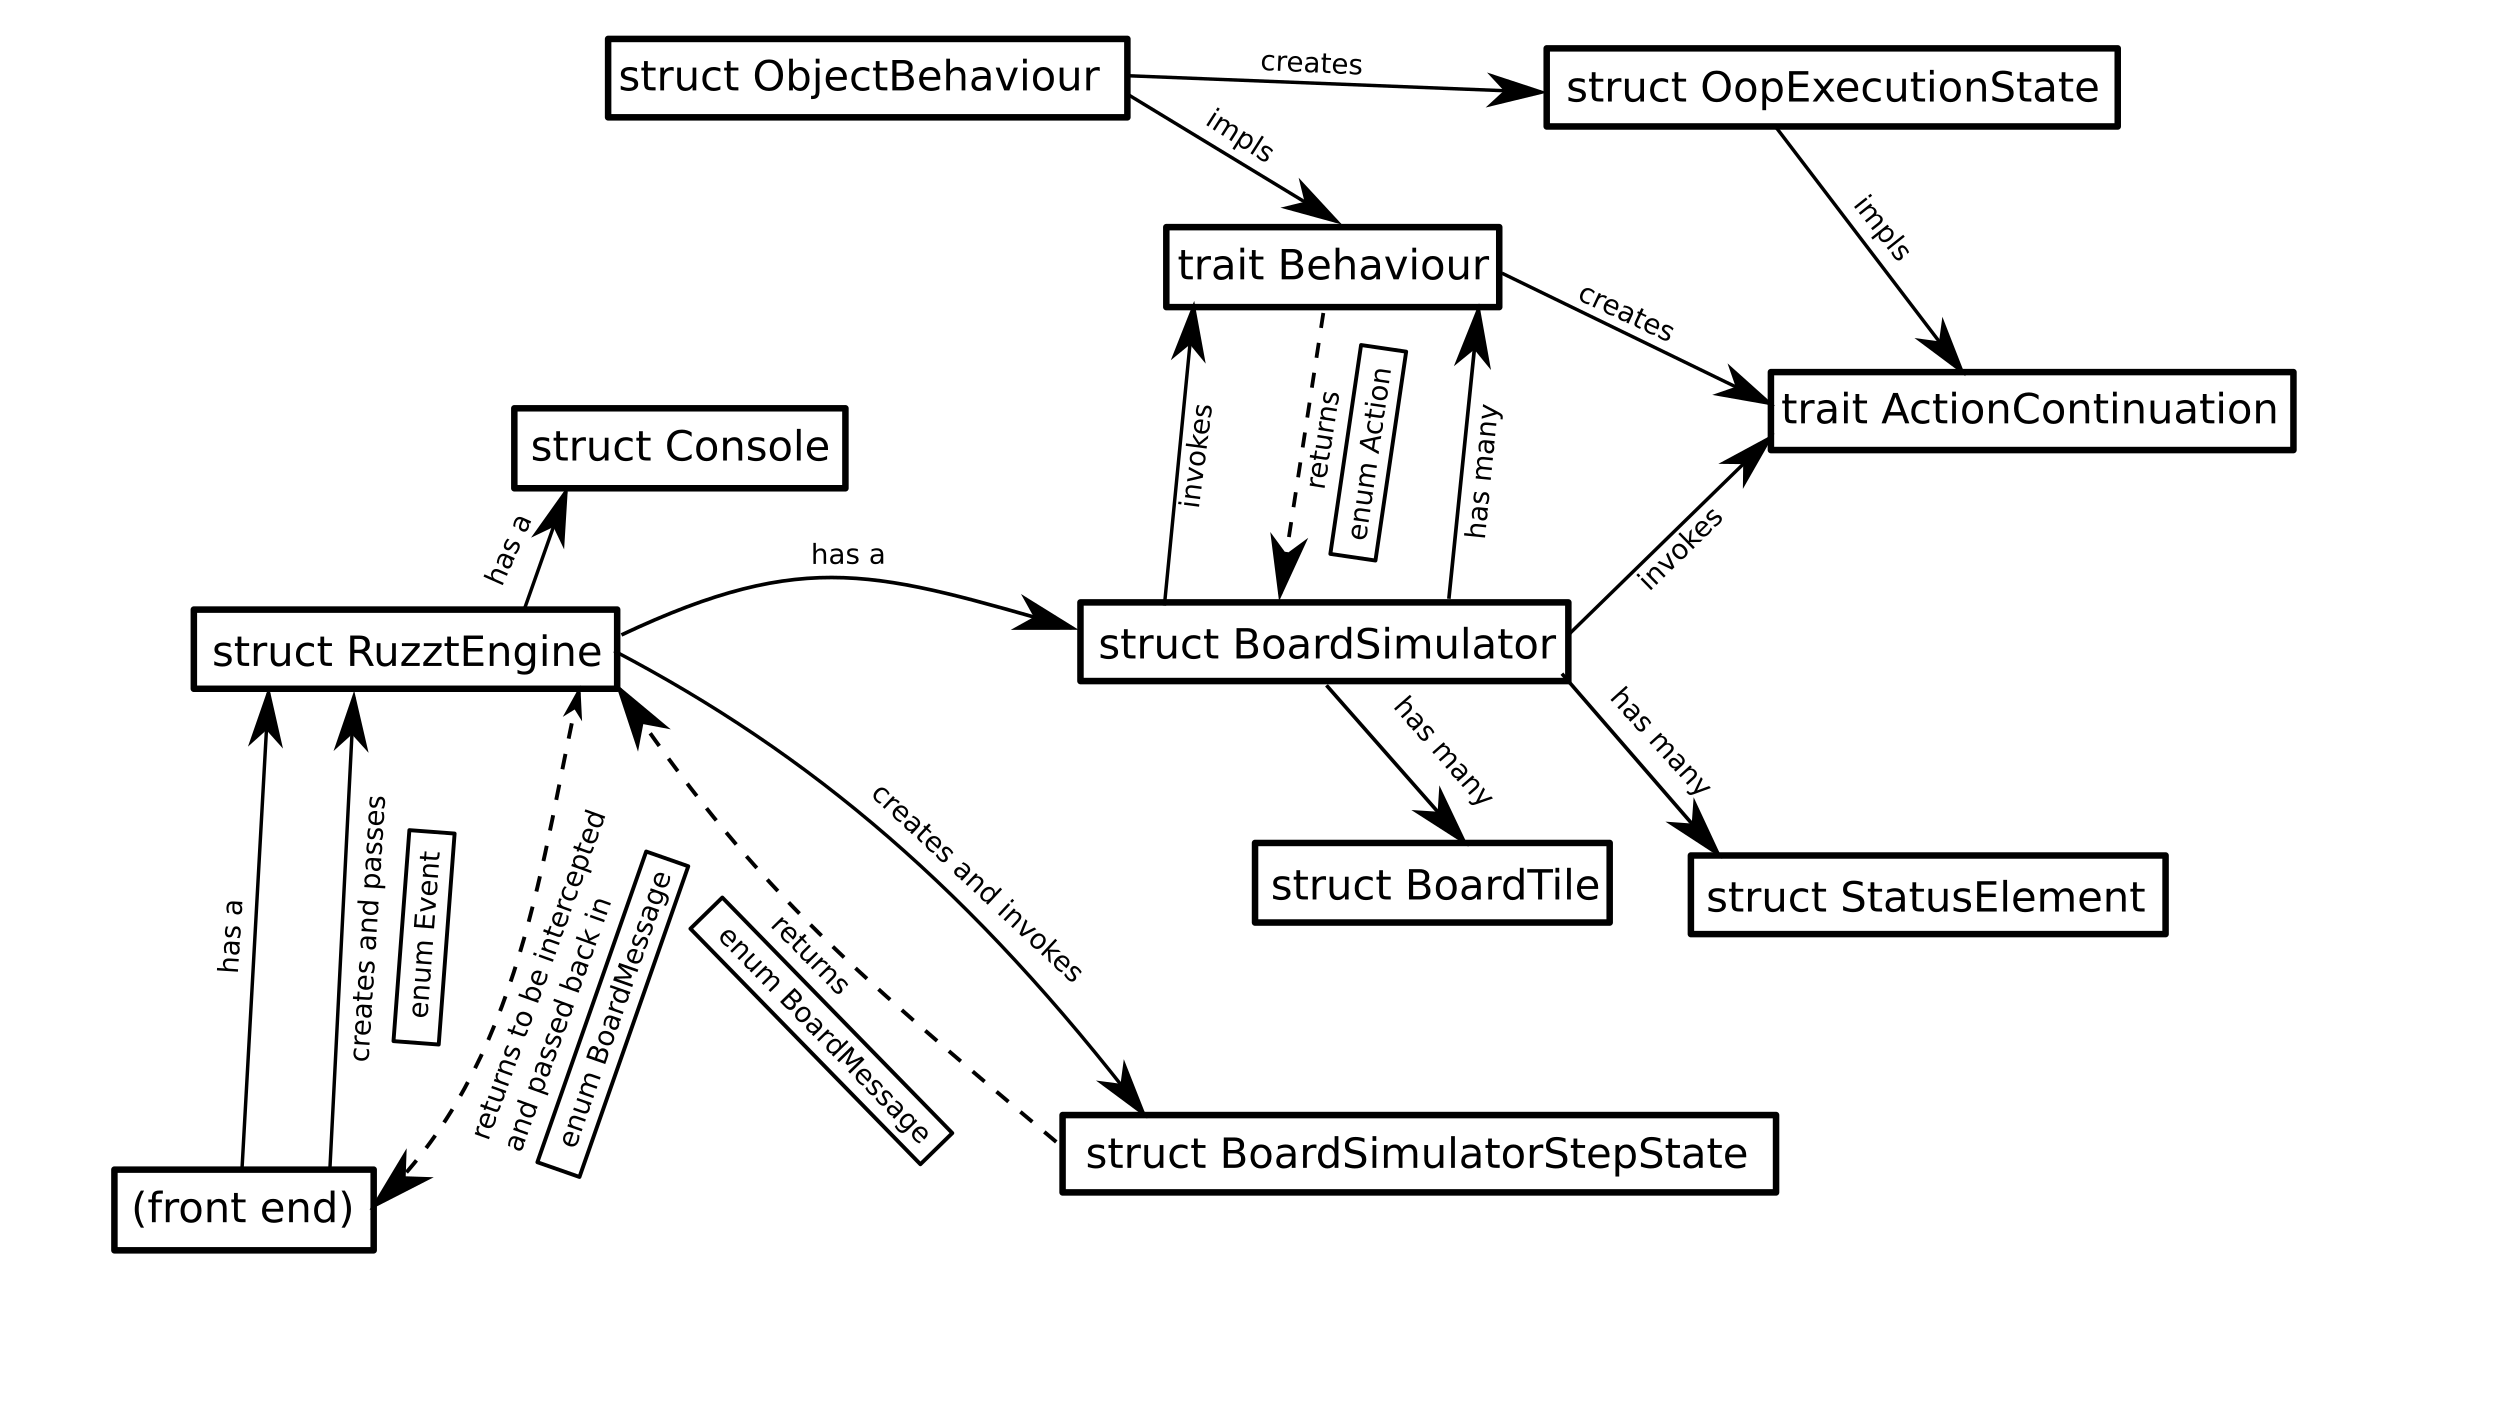
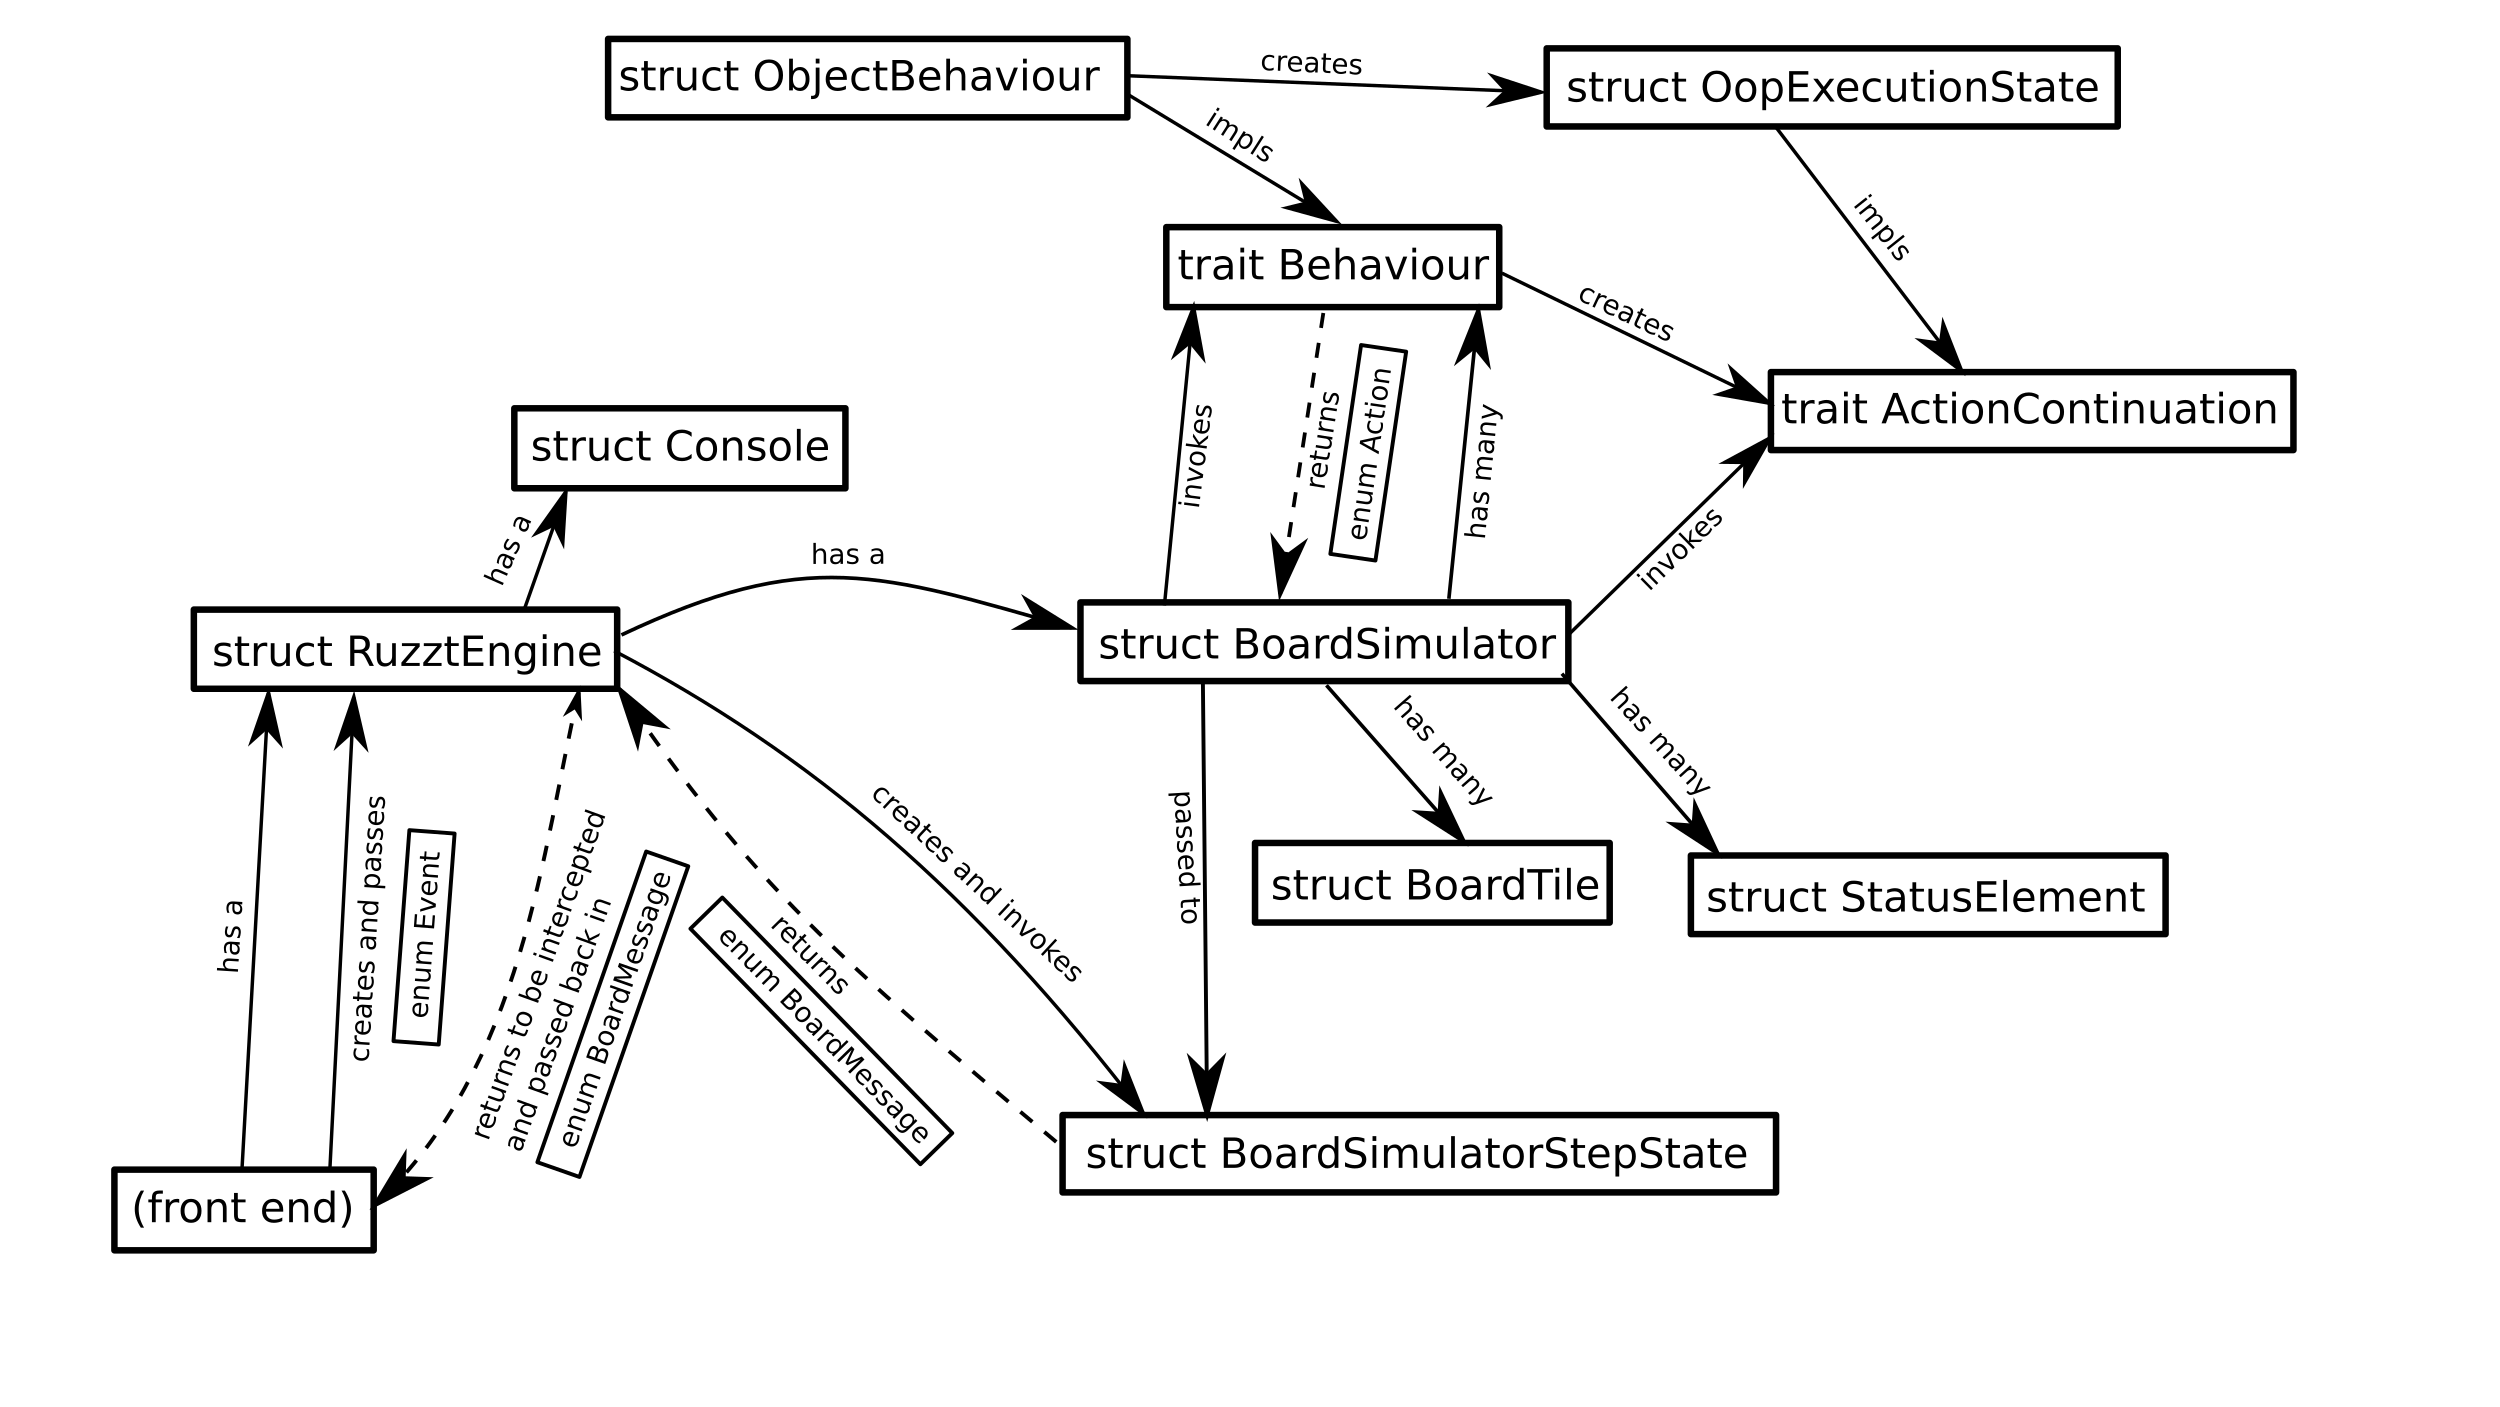
<svg xmlns="http://www.w3.org/2000/svg" width="1920" height="1080" viewBox="0 0 508 285.75" version="1.1" id="svg8">
  <defs id="defs2">
    <marker orient="auto" refY="0.0" refX="0.0" id="Arrow1Mstart" style="overflow:visible">
      <path id="path883" d="M 0.0,0.0 L 5.0,-5.0 L -12.5,0.0 L 5.0,5.0 L 0.0,0.0 z " style="fill-rule:evenodd;stroke:#000000;stroke-width:1pt;stroke-opacity:1;fill:#000000;fill-opacity:1" transform="scale(0.4) translate(10,0)" />
    </marker>
    <marker style="overflow:visible;" id="marker12425" refX="0.0" refY="0.0" orient="auto">
      <path transform="scale(0.8) rotate(180) translate(12.5,0)" style="fill-rule:evenodd;stroke:#000000;stroke-width:1pt;stroke-opacity:1;fill:#000000;fill-opacity:1" d="M 0.0,0.0 L 5.0,-5.0 L -12.5,0.0 L 5.0,5.0 L 0.0,0.0 z " id="path12423" />
    </marker>
    <marker style="overflow:visible;" id="marker11675" refX="0.0" refY="0.0" orient="auto">
      <path transform="scale(0.8) rotate(180) translate(12.5,0)" style="fill-rule:evenodd;stroke:#000000;stroke-width:1pt;stroke-opacity:1;fill:#000000;fill-opacity:1" d="M 0.0,0.0 L 5.0,-5.0 L -12.5,0.0 L 5.0,5.0 L 0.0,0.0 z " id="path11673" />
    </marker>
    <marker orient="auto" refY="0.0" refX="0.0" id="Arrow1Lend" style="overflow:visible;">
      <path id="path880" d="M 0.0,0.0 L 5.0,-5.0 L -12.5,0.0 L 5.0,5.0 L 0.0,0.0 z " style="fill-rule:evenodd;stroke:#000000;stroke-width:1pt;stroke-opacity:1;fill:#000000;fill-opacity:1" transform="scale(0.8) rotate(180) translate(12.5,0)" />
    </marker>
    <marker orient="auto" refY="0.0" refX="0.0" id="Arrow1Lstart" style="overflow:visible">
      <path id="path877" d="M 0.0,0.0 L 5.0,-5.0 L -12.5,0.0 L 5.0,5.0 L 0.0,0.0 z " style="fill-rule:evenodd;stroke:#000000;stroke-width:1pt;stroke-opacity:1;fill:#000000;fill-opacity:1" transform="scale(0.8) translate(12.5,0)" />
    </marker>
    <marker orient="auto" refY="0" refX="0" id="Arrow1Lend-2" style="overflow:visible">
      <path id="path880-9" d="M 0,0 5,-5 -12.5,0 5,5 Z" style="fill:#000000;fill-opacity:1;fill-rule:evenodd;stroke:#000000;stroke-width:1pt;stroke-opacity:1" transform="matrix(-0.8,0,0,-0.8,-10,0)" />
    </marker>
    <marker orient="auto" refY="0" refX="0" id="Arrow1Lend-2-9" style="overflow:visible">
      <path id="path880-9-3" d="M 0,0 5,-5 -12.5,0 5,5 Z" style="fill:#000000;fill-opacity:1;fill-rule:evenodd;stroke:#000000;stroke-width:1pt;stroke-opacity:1" transform="matrix(-0.8,0,0,-0.8,-10,0)" />
    </marker>
    <marker orient="auto" refY="0" refX="0" id="Arrow1Lend-2-9-0" style="overflow:visible">
      <path id="path880-9-3-6" d="M 0,0 5,-5 -12.5,0 5,5 Z" style="fill:#000000;fill-opacity:1;fill-rule:evenodd;stroke:#000000;stroke-width:1pt;stroke-opacity:1" transform="matrix(-0.8,0,0,-0.8,-10,0)" />
    </marker>
    <marker orient="auto" refY="0" refX="0" id="Arrow1Lend-2-9-9" style="overflow:visible">
      <path id="path880-9-3-2" d="M 0,0 5,-5 -12.5,0 5,5 Z" style="fill:#000000;fill-opacity:1;fill-rule:evenodd;stroke:#000000;stroke-width:1pt;stroke-opacity:1" transform="matrix(-0.8,0,0,-0.8,-10,0)" />
    </marker>
    <marker orient="auto" refY="0" refX="0" id="Arrow1Lend-2-9-5" style="overflow:visible">
      <path id="path880-9-3-9" d="M 0,0 5,-5 -12.5,0 5,5 Z" style="fill:#000000;fill-opacity:1;fill-rule:evenodd;stroke:#000000;stroke-width:1pt;stroke-opacity:1" transform="matrix(-0.8,0,0,-0.8,-10,0)" />
    </marker>
    <marker orient="auto" refY="0" refX="0" id="Arrow1Lend-2-9-5-8" style="overflow:visible">
      <path id="path880-9-3-9-9" d="M 0,0 5,-5 -12.5,0 5,5 Z" style="fill:#000000;fill-opacity:1;fill-rule:evenodd;stroke:#000000;stroke-width:1pt;stroke-opacity:1" transform="matrix(-0.8,0,0,-0.8,-10,0)" />
    </marker>
    <marker orient="auto" refY="0" refX="0" id="Arrow1Lend-2-9-50" style="overflow:visible">
      <path id="path880-9-3-3" d="M 0,0 5,-5 -12.5,0 5,5 Z" style="fill:#000000;fill-opacity:1;fill-rule:evenodd;stroke:#000000;stroke-width:1pt;stroke-opacity:1" transform="matrix(-0.8,0,0,-0.8,-10,0)" />
    </marker>
    <marker orient="auto" refY="0" refX="0" id="Arrow1Lend-2-9-5-8-3" style="overflow:visible">
      <path id="path880-9-3-9-9-2" d="M 0,0 5,-5 -12.5,0 5,5 Z" style="fill:#000000;fill-opacity:1;fill-rule:evenodd;stroke:#000000;stroke-width:1pt;stroke-opacity:1" transform="matrix(-0.8,0,0,-0.8,-10,0)" />
    </marker>
    <marker orient="auto" refY="0" refX="0" id="Arrow1Lend-2-9-5-8-3-7" style="overflow:visible">
      <path id="path880-9-3-9-9-2-6" d="M 0,0 5,-5 -12.5,0 5,5 Z" style="fill:#000000;fill-opacity:1;fill-rule:evenodd;stroke:#000000;stroke-width:1pt;stroke-opacity:1" transform="matrix(-0.8,0,0,-0.8,-10,0)" />
    </marker>
    <marker orient="auto" refY="0" refX="0" id="Arrow1Lend-2-9-5-3" style="overflow:visible">
      <path id="path880-9-3-9-7" d="M 0,0 5,-5 -12.5,0 5,5 Z" style="fill:#000000;fill-opacity:1;fill-rule:evenodd;stroke:#000000;stroke-width:1pt;stroke-opacity:1" transform="matrix(-0.8,0,0,-0.8,-10,0)" />
    </marker>
    <marker orient="auto" refY="0" refX="0" id="Arrow1Lend-2-9-9-4" style="overflow:visible">
      <path id="path880-9-3-2-3" d="M 0,0 5,-5 -12.5,0 5,5 Z" style="fill:#000000;fill-opacity:1;fill-rule:evenodd;stroke:#000000;stroke-width:1pt;stroke-opacity:1" transform="matrix(-0.8,0,0,-0.8,-10,0)" />
    </marker>
    <marker orient="auto" refY="0" refX="0" id="Arrow1Lend-2-9-9-4-1" style="overflow:visible">
      <path id="path880-9-3-2-3-4" d="M 0,0 5,-5 -12.5,0 5,5 Z" style="fill:#000000;fill-opacity:1;fill-rule:evenodd;stroke:#000000;stroke-width:1pt;stroke-opacity:1" transform="matrix(-0.8,0,0,-0.8,-10,0)" />
    </marker>
    <marker orient="auto" refY="0" refX="0" id="Arrow1Lend-6" style="overflow:visible">
      <path id="path880-8" d="M 0,0 5,-5 -12.5,0 5,5 Z" style="fill:#000000;fill-opacity:1;fill-rule:evenodd;stroke:#000000;stroke-width:1pt;stroke-opacity:1" transform="matrix(-0.8,0,0,-0.8,-10,0)" />
    </marker>
    <marker orient="auto" refY="0" refX="0" id="Arrow1Lend-2-1" style="overflow:visible">
      <path id="path880-9-7" d="M 0,0 5,-5 -12.5,0 5,5 Z" style="fill:#000000;fill-opacity:1;fill-rule:evenodd;stroke:#000000;stroke-width:1pt;stroke-opacity:1" transform="matrix(-0.8,0,0,-0.8,-10,0)" />
    </marker>
    <marker orient="auto" refY="0" refX="0" id="Arrow1Lend-2-1-2" style="overflow:visible">
      <path id="path880-9-7-6" d="M 0,0 5,-5 -12.5,0 5,5 Z" style="fill:#000000;fill-opacity:1;fill-rule:evenodd;stroke:#000000;stroke-width:1pt;stroke-opacity:1" transform="matrix(-0.8,0,0,-0.8,-10,0)" />
    </marker>
    <marker orient="auto" refY="0" refX="0" id="Arrow1Lend-2-1-2-4" style="overflow:visible">
      <path id="path880-9-7-6-9" d="M 0,0 5,-5 -12.5,0 5,5 Z" style="fill:#000000;fill-opacity:1;fill-rule:evenodd;stroke:#000000;stroke-width:1pt;stroke-opacity:1" transform="matrix(-0.8,0,0,-0.8,-10,0)" />
    </marker>
    <marker orient="auto" refY="0" refX="0" id="Arrow1Lend-2-9-1" style="overflow:visible">
      <path id="path880-9-3-5" d="M 0,0 5,-5 -12.5,0 5,5 Z" style="fill:#000000;fill-opacity:1;fill-rule:evenodd;stroke:#000000;stroke-width:1pt;stroke-opacity:1" transform="matrix(-0.8,0,0,-0.8,-10,0)" />
+     </marker>
+     <marker orient="auto" refY="0" refX="0" id="Arrow1Lend-67" style="overflow:visible">
+       <path id="path880-3" d="M 0,0 5,-5 -12.5,0 5,5 Z" style="fill:#000000;fill-opacity:1;fill-rule:evenodd;stroke:#000000;stroke-width:1pt;stroke-opacity:1" transform="matrix(-0.8,0,0,-0.8,-10,0)" />
    </marker>
  </defs>
  <g id="layer1" transform="translate(0,-11.24994)">
    <text xml:space="preserve" style="font-style:normal;font-weight:normal;font-size:5.644px;line-height:1.25;font-family:'Bitstream Vera Sans';letter-spacing:0px;word-spacing:0px;fill:#000000;fill-opacity:1;stroke:none;stroke-width:0.265px;stroke-linecap:butt;stroke-linejoin:miter;stroke-opacity:1" x="303.034" y="-110.48" id="text6152-3-1-9-7" transform="rotate(48.72549)">
      <tspan id="tspan6150-6-2-3-2" x="303.034" y="-110.48" style="stroke-width:0.265px">has many</tspan>
    </text>
    <text xml:space="preserve" style="font-style:normal;font-weight:normal;font-size:5.644px;line-height:1.25;font-family:'Bitstream Vera Sans';letter-spacing:0px;word-spacing:0px;fill:#000000;fill-opacity:1;stroke:none;stroke-width:0.265px;stroke-linecap:butt;stroke-linejoin:miter;stroke-opacity:1" x="43.089" y="146.565" id="text817">
      <tspan id="tspan815" x="43.089" y="146.565" style="font-size:8.467px;stroke-width:0.265px">struct RuzztEngine</tspan>
    </text>
    <text xml:space="preserve" style="font-style:normal;font-weight:normal;font-size:5.644px;line-height:1.25;font-family:'Bitstream Vera Sans';letter-spacing:0px;word-spacing:0px;fill:#000000;fill-opacity:1;stroke:none;stroke-width:0.265px;stroke-linecap:butt;stroke-linejoin:miter;stroke-opacity:1" x="107.838" y="104.829" id="text817-3">
      <tspan id="tspan815-6" x="107.838" y="104.829" style="font-size:8.467px;stroke-width:0.265px">struct Console</tspan>
    </text>
    <rect style="opacity:1;fill:none;fill-opacity:1;fill-rule:evenodd;stroke:#000000;stroke-width:1.323;stroke-linecap:round;stroke-linejoin:round;stroke-miterlimit:4;stroke-dasharray:none;stroke-dashoffset:0;stroke-opacity:1" id="rect837" width="67.278" height="16.251" x="104.511" y="94.217" rx="0" ry="0" />
    <rect style="opacity:1;fill:none;fill-opacity:1;fill-rule:evenodd;stroke:#000000;stroke-width:1.323;stroke-linecap:round;stroke-linejoin:round;stroke-miterlimit:4;stroke-dasharray:none;stroke-dashoffset:0;stroke-opacity:1" id="rect837-7" width="86.018" height="16.092" x="39.39" y="135.117" rx="0" ry="0" />
    <text xml:space="preserve" style="font-style:normal;font-weight:normal;font-size:5.644px;line-height:1.25;font-family:'Bitstream Vera Sans';letter-spacing:0px;word-spacing:0px;fill:#000000;fill-opacity:1;stroke:none;stroke-width:0.265px;stroke-linecap:butt;stroke-linejoin:miter;stroke-opacity:1" x="223.195" y="145.054" id="text817-5">
      <tspan id="tspan815-3" x="223.195" y="145.054" style="font-size:8.467px;stroke-width:0.265px">struct BoardSimulator</tspan>
    </text>
    <rect style="opacity:1;fill:none;fill-opacity:1;fill-rule:evenodd;stroke:#000000;stroke-width:1.323;stroke-linecap:round;stroke-linejoin:round;stroke-miterlimit:4;stroke-dasharray:none;stroke-dashoffset:0;stroke-opacity:1" id="rect837-7-5" width="99.138" height="15.983" x="219.55" y="133.66" rx="0" ry="0" />
    <path style="fill:none;fill-opacity:0.75;fill-rule:evenodd;stroke:#000000;stroke-width:0.794;stroke-linecap:butt;stroke-linejoin:miter;stroke-miterlimit:4;stroke-dasharray:3.175, 3.175;stroke-dashoffset:0;stroke-opacity:1;marker-end:url(#Arrow1Lend)" d="m 214.632,243.295 c -44.145,-37.042 -61.72,-52.269 -88.723,-91.962" id="path875" />
    <rect style="opacity:1;fill:none;fill-opacity:1;fill-rule:evenodd;stroke:#000000;stroke-width:0.794;stroke-linecap:round;stroke-linejoin:round;stroke-miterlimit:4;stroke-dasharray:none;stroke-dashoffset:0;stroke-opacity:1" id="rect837-7-5-6" width="66.894" height="9.064" x="241.082" y="30.248" rx="0" ry="0" transform="rotate(45.68563)" />
    <text xml:space="preserve" style="font-style:normal;font-weight:normal;font-size:5.644px;line-height:1.25;font-family:'Bitstream Vera Sans';letter-spacing:0px;word-spacing:0px;fill:#000000;fill-opacity:1;stroke:none;stroke-width:0.265px;stroke-linecap:butt;stroke-linejoin:miter;stroke-opacity:1" x="245.992" y="36.67" id="text1199" transform="rotate(45.68563)">
      <tspan id="tspan1197" x="245.992" y="36.67" style="stroke-width:0.265px">enum BoardMessage</tspan>
      <tspan x="245.992" y="43.725" style="stroke-width:0.265px" id="tspan1201" />
    </text>
    <path style="fill:none;fill-opacity:0.75;fill-rule:evenodd;stroke:#000000;stroke-width:0.747;stroke-linecap:butt;stroke-linejoin:miter;stroke-miterlimit:4;stroke-dasharray:none;stroke-dashoffset:0;stroke-opacity:1;marker-end:url(#Arrow1Lend-2)" d="m 126.276,140.265 c 37.846,-17.865 52.179,-12.643 91.516,-1.433" id="path875-1" />
    <text xml:space="preserve" style="font-style:normal;font-weight:normal;font-size:5.644px;line-height:1.25;font-family:'Bitstream Vera Sans';letter-spacing:0px;word-spacing:0px;fill:#000000;fill-opacity:1;stroke:none;stroke-width:0.265px;stroke-linecap:butt;stroke-linejoin:miter;stroke-opacity:1" x="239.26" y="68.014" id="text817-3-2">
      <tspan id="tspan815-6-7" x="239.26" y="68.014" style="font-size:8.467px;stroke-width:0.265px">trait Behaviour</tspan>
    </text>
    <rect style="opacity:1;fill:none;fill-opacity:1;fill-rule:evenodd;stroke:#000000;stroke-width:1.323;stroke-linecap:round;stroke-linejoin:round;stroke-miterlimit:4;stroke-dasharray:none;stroke-dashoffset:0;stroke-opacity:1" id="rect837-0" width="67.651" height="16.247" x="236.994" y="57.404" rx="0" ry="0" />
    <path style="fill:none;fill-opacity:0.75;fill-rule:evenodd;stroke:#000000;stroke-width:0.702;stroke-linecap:butt;stroke-linejoin:miter;stroke-miterlimit:4;stroke-dasharray:none;stroke-dashoffset:0;stroke-opacity:1;marker-end:url(#Arrow1Lend-2-9)" d="m 236.607,134.269 5.926,-60.526" id="path875-1-6" />
    <path style="fill:none;fill-opacity:0.75;fill-rule:evenodd;stroke:#000000;stroke-width:0.768;stroke-linecap:butt;stroke-linejoin:miter;stroke-miterlimit:4;stroke-dasharray:3.071, 3.071;stroke-dashoffset:0;stroke-opacity:1;marker-end:url(#Arrow1Lend-2-9-0)" d="M 268.902,74.848 260.129,131.96" id="path875-1-6-2" />
    <rect style="opacity:1;fill:none;fill-opacity:1;fill-rule:evenodd;stroke:#000000;stroke-width:0.794;stroke-linecap:round;stroke-linejoin:round;stroke-miterlimit:4;stroke-dasharray:none;stroke-dashoffset:0;stroke-opacity:1" id="rect837-7-5-6-6" width="42.901" height="9.262" x="-83.143" y="285.466" rx="0" ry="0" transform="rotate(-81.63173)" />
    <text xml:space="preserve" style="font-style:normal;font-weight:normal;font-size:5.644px;line-height:1.25;font-family:'Bitstream Vera Sans';letter-spacing:0px;word-spacing:0px;fill:#000000;fill-opacity:1;stroke:none;stroke-width:0.265px;stroke-linecap:butt;stroke-linejoin:miter;stroke-opacity:1" x="-79.646" y="292.213" id="text1199-1" transform="rotate(-81.63173)">
      <tspan id="tspan1197-8" x="-79.646" y="292.213" style="stroke-width:0.265px">enum Action</tspan>
      <tspan x="-79.646" y="299.269" style="stroke-width:0.265px" id="tspan1201-7" />
    </text>
    <path style="fill:none;fill-opacity:0.75;fill-rule:evenodd;stroke:#000000;stroke-width:0.702;stroke-linecap:butt;stroke-linejoin:miter;stroke-miterlimit:4;stroke-dasharray:none;stroke-dashoffset:0;stroke-opacity:1;marker-end:url(#Arrow1Lend-2-9-9)" d="m 106.399,135.458 8.572,-24.241" id="path875-1-6-0" />
    <text xml:space="preserve" style="font-style:normal;font-weight:normal;font-size:5.644px;line-height:1.25;font-family:'Bitstream Vera Sans';letter-spacing:0px;word-spacing:0px;fill:#000000;fill-opacity:1;stroke:none;stroke-width:0.265px;stroke-linecap:butt;stroke-linejoin:miter;stroke-opacity:1" x="361.913" y="97.27" id="text817-3-2-2">
      <tspan id="tspan815-6-7-3" x="361.913" y="97.27" style="font-size:8.467px;stroke-width:0.265px">trait ActionContinuation</tspan>
    </text>
    <rect style="opacity:1;fill:none;fill-opacity:1;fill-rule:evenodd;stroke:#000000;stroke-width:1.323;stroke-linecap:round;stroke-linejoin:round;stroke-miterlimit:4;stroke-dasharray:none;stroke-dashoffset:0;stroke-opacity:1" id="rect837-0-7" width="106.178" height="15.842" x="359.85" y="86.862" rx="0" ry="0" />
    <path style="fill:none;fill-opacity:0.75;fill-rule:evenodd;stroke:#000000;stroke-width:0.702;stroke-linecap:butt;stroke-linejoin:miter;stroke-miterlimit:4;stroke-dasharray:none;stroke-dashoffset:0;stroke-opacity:1;marker-end:url(#Arrow1Lend-2-9-5)" d="M 305.163,66.743 359.47,93.151" id="path875-1-6-22" />
    <path style="fill:none;fill-opacity:0.75;fill-rule:evenodd;stroke:#000000;stroke-width:0.702;stroke-linecap:butt;stroke-linejoin:miter;stroke-miterlimit:4;stroke-dasharray:none;stroke-dashoffset:0;stroke-opacity:1;marker-end:url(#Arrow1Lend-2-9-5-8)" d="m 318.536,140.403 41.078,-40.116" id="path875-1-6-22-7" />
    <text xml:space="preserve" style="font-style:normal;font-weight:normal;font-size:5.644px;line-height:1.25;font-family:'Bitstream Vera Sans';letter-spacing:0px;word-spacing:0px;fill:#000000;fill-opacity:1;stroke:none;stroke-width:0.265px;stroke-linecap:butt;stroke-linejoin:miter;stroke-opacity:1" x="320.596" y="-70.734" id="text6152" transform="rotate(25.11409)">
      <tspan id="tspan6150" x="320.596" y="-70.734" style="stroke-width:0.265px">creates</tspan>
    </text>
    <text xml:space="preserve" style="font-style:normal;font-weight:normal;font-size:5.644px;line-height:1.25;font-family:'Bitstream Vera Sans';letter-spacing:0px;word-spacing:0px;fill:#000000;fill-opacity:1;stroke:none;stroke-width:0.265px;stroke-linecap:butt;stroke-linejoin:miter;stroke-opacity:1" x="147.732" y="328.304" id="text6152-3" transform="rotate(-44.34397)">
      <tspan id="tspan6150-6" x="147.732" y="328.304" style="stroke-width:0.265px">invokes</tspan>
    </text>
    <text xml:space="preserve" style="font-style:normal;font-weight:normal;font-size:5.644px;line-height:1.25;font-family:'Bitstream Vera Sans';letter-spacing:0px;word-spacing:0px;fill:#000000;fill-opacity:1;stroke:none;stroke-width:0.265px;stroke-linecap:butt;stroke-linejoin:miter;stroke-opacity:1" x="251.769" y="28.453" id="text6152-3-1" transform="rotate(45.44609)">
      <tspan id="tspan6150-6-2" x="251.769" y="28.453" style="stroke-width:0.265px">returns</tspan>
    </text>
    <text xml:space="preserve" style="font-style:normal;font-weight:normal;font-size:5.644px;line-height:1.25;font-family:'Bitstream Vera Sans';letter-spacing:0px;word-spacing:0px;fill:#000000;fill-opacity:1;stroke:none;stroke-width:0.265px;stroke-linecap:butt;stroke-linejoin:miter;stroke-opacity:1" x="164.47" y="126.239" id="text6152-3-1-9" transform="rotate(-0.1385459)">
      <tspan id="tspan6150-6-2-3" x="164.47" y="126.239" style="stroke-width:0.265px">has a</tspan>
    </text>
    <text xml:space="preserve" style="font-style:normal;font-weight:normal;font-size:5.644px;line-height:1.25;font-family:'Bitstream Vera Sans';letter-spacing:0px;word-spacing:0px;fill:#000000;fill-opacity:1;stroke:none;stroke-width:0.265px;stroke-linecap:butt;stroke-linejoin:miter;stroke-opacity:1" x="-77.806" y="146.293" id="text6152-3-1-9-1" transform="rotate(-65.97679)">
      <tspan id="tspan6150-6-2-3-9" x="-77.806" y="146.293" style="stroke-width:0.265px">has a</tspan>
    </text>
    <text xml:space="preserve" style="font-style:normal;font-weight:normal;font-size:5.644px;line-height:1.25;font-family:'Bitstream Vera Sans';letter-spacing:0px;word-spacing:0px;fill:#000000;fill-opacity:1;stroke:none;stroke-width:0.265px;stroke-linecap:butt;stroke-linejoin:miter;stroke-opacity:1" x="-82.361" y="256.344" id="text6152-3-4" transform="rotate(-82.58683)">
      <tspan id="tspan6150-6-7" x="-82.361" y="256.344" style="stroke-width:0.265px">invokes</tspan>
    </text>
    <text xml:space="preserve" style="font-style:normal;font-weight:normal;font-size:5.644px;line-height:1.25;font-family:'Bitstream Vera Sans';letter-spacing:0px;word-spacing:0px;fill:#000000;fill-opacity:1;stroke:none;stroke-width:0.265px;stroke-linecap:butt;stroke-linejoin:miter;stroke-opacity:1" x="-67.861" y="283.019" id="text6152-3-1-8" transform="rotate(-81.08362)">
      <tspan id="tspan6150-6-2-4" x="-67.861" y="283.019" style="stroke-width:0.265px">returns</tspan>
    </text>
    <text xml:space="preserve" style="font-style:normal;font-weight:normal;font-size:5.644px;line-height:1.25;font-family:'Bitstream Vera Sans';letter-spacing:0px;word-spacing:0px;fill:#000000;fill-opacity:1;stroke:none;stroke-width:0.265px;stroke-linecap:butt;stroke-linejoin:miter;stroke-opacity:1" x="125.678" y="29.612" id="text817-3-2-1">
      <tspan id="tspan815-6-7-0" x="125.678" y="29.612" style="font-size:8.467px;stroke-width:0.265px">struct ObjectBehaviour</tspan>
    </text>
    <rect style="opacity:1;fill:none;fill-opacity:1;fill-rule:evenodd;stroke:#000000;stroke-width:1.323;stroke-linecap:round;stroke-linejoin:round;stroke-miterlimit:4;stroke-dasharray:none;stroke-dashoffset:0;stroke-opacity:1" id="rect837-0-6" width="105.514" height="15.934" x="123.569" y="19.158" rx="0" ry="0" />
    <path style="fill:none;fill-opacity:0.75;fill-rule:evenodd;stroke:#000000;stroke-width:0.702;stroke-linecap:butt;stroke-linejoin:miter;stroke-miterlimit:4;stroke-dasharray:none;stroke-dashoffset:0;stroke-opacity:1;marker-end:url(#Arrow1Lend-2-9-5-8-3)" d="m 229.316,30.525 42.212,25.652" id="path875-1-6-22-7-0" />
    <text xml:space="preserve" style="font-style:normal;font-weight:normal;font-size:5.644px;line-height:1.25;font-family:'Bitstream Vera Sans';letter-spacing:0px;word-spacing:0px;fill:#000000;fill-opacity:1;stroke:none;stroke-width:0.265px;stroke-linecap:butt;stroke-linejoin:miter;stroke-opacity:1" x="225.761" y="-101.106" id="text6152-3-6" transform="rotate(32.584)">
      <tspan id="tspan6150-6-1" x="225.761" y="-101.106" style="stroke-width:0.265px">impls</tspan>
    </text>
    <text xml:space="preserve" style="font-style:normal;font-weight:normal;font-size:5.644px;line-height:1.25;font-family:'Bitstream Vera Sans';letter-spacing:0px;word-spacing:0px;fill:#000000;fill-opacity:1;stroke:none;stroke-width:0.265px;stroke-linecap:butt;stroke-linejoin:miter;stroke-opacity:1" x="318.257" y="31.88" id="text817-3-2-1-5">
      <tspan id="tspan815-6-7-0-5" x="318.257" y="31.88" style="font-size:8.467px;stroke-width:0.265px">struct OopExecutionState</tspan>
    </text>
    <rect style="opacity:1;fill:none;fill-opacity:1;fill-rule:evenodd;stroke:#000000;stroke-width:1.323;stroke-linecap:round;stroke-linejoin:round;stroke-miterlimit:4;stroke-dasharray:none;stroke-dashoffset:0;stroke-opacity:1" id="rect837-0-6-4" width="116.035" height="15.872" x="314.289" y="21.079" rx="0" ry="0" />
    <path style="fill:none;fill-opacity:0.75;fill-rule:evenodd;stroke:#000000;stroke-width:0.702;stroke-linecap:butt;stroke-linejoin:miter;stroke-miterlimit:4;stroke-dasharray:none;stroke-dashoffset:0;stroke-opacity:1;marker-end:url(#Arrow1Lend-2-9-5-8-3-7)" d="m 360.914,37.151 37.676,49.465" id="path875-1-6-22-7-0-5" />
    <text xml:space="preserve" style="font-style:normal;font-weight:normal;font-size:5.644px;line-height:1.25;font-family:'Bitstream Vera Sans';letter-spacing:0px;word-spacing:0px;fill:#000000;fill-opacity:1;stroke:none;stroke-width:0.265px;stroke-linecap:butt;stroke-linejoin:miter;stroke-opacity:1" x="275.846" y="-261.525" id="text6152-3-6-6" transform="rotate(51.4694)">
      <tspan id="tspan6150-6-1-9" x="275.846" y="-261.525" style="stroke-width:0.265px">impls</tspan>
    </text>
    <path style="fill:none;fill-opacity:0.75;fill-rule:evenodd;stroke:#000000;stroke-width:0.702;stroke-linecap:butt;stroke-linejoin:miter;stroke-miterlimit:4;stroke-dasharray:none;stroke-dashoffset:0;stroke-opacity:1;marker-end:url(#Arrow1Lend-2-9-5-3)" d="m 228.956,26.632 84.168,3.352" id="path875-1-6-22-4" />
    <text xml:space="preserve" style="font-style:normal;font-weight:normal;font-size:5.644px;line-height:1.25;font-family:'Bitstream Vera Sans';letter-spacing:0px;word-spacing:0px;fill:#000000;fill-opacity:1;stroke:none;stroke-width:0.265px;stroke-linecap:butt;stroke-linejoin:miter;stroke-opacity:1" x="256.941" y="13.57" id="text6152-5" transform="rotate(2.653509)">
      <tspan id="tspan6150-2" x="256.941" y="13.57" style="stroke-width:0.265px">creates</tspan>
    </text>
    <text xml:space="preserve" style="font-style:normal;font-weight:normal;font-size:5.644px;line-height:1.25;font-family:'Bitstream Vera Sans';letter-spacing:0px;word-spacing:0px;fill:#000000;fill-opacity:1;stroke:none;stroke-width:0.265px;stroke-linecap:butt;stroke-linejoin:miter;stroke-opacity:1" x="26.648" y="259.605" id="text817-3-5">
      <tspan id="tspan815-6-4" x="26.648" y="259.605" style="font-size:8.467px;stroke-width:0.265px">(front end)</tspan>
    </text>
    <rect style="opacity:1;fill:none;fill-opacity:1;fill-rule:evenodd;stroke:#000000;stroke-width:1.323;stroke-linecap:round;stroke-linejoin:round;stroke-miterlimit:4;stroke-dasharray:none;stroke-dashoffset:0;stroke-opacity:1" id="rect837-74" width="52.684" height="16.398" x="23.248" y="248.918" rx="0" ry="0" />
    <path style="fill:none;fill-opacity:0.75;fill-rule:evenodd;stroke:#000000;stroke-width:0.702;stroke-linecap:butt;stroke-linejoin:miter;stroke-miterlimit:4;stroke-dasharray:none;stroke-dashoffset:0;stroke-opacity:1;marker-end:url(#Arrow1Lend-2-9-9-4)" d="m 49.157,249.094 5.403,-97.024" id="path875-1-6-0-0" />
    <text xml:space="preserve" style="font-style:normal;font-weight:normal;font-size:5.644px;line-height:1.25;font-family:'Bitstream Vera Sans';letter-spacing:0px;word-spacing:0px;fill:#000000;fill-opacity:1;stroke:none;stroke-width:0.265px;stroke-linecap:butt;stroke-linejoin:miter;stroke-opacity:1" x="-205.738" y="61.449" id="text6152-3-1-9-1-7" transform="rotate(-86.37434)">
      <tspan id="tspan6150-6-2-3-9-8" x="-205.738" y="61.449" style="stroke-width:0.265px">has a</tspan>
    </text>
    <rect style="opacity:1;fill:none;fill-opacity:1;fill-rule:evenodd;stroke:#000000;stroke-width:0.794;stroke-linecap:round;stroke-linejoin:round;stroke-miterlimit:4;stroke-dasharray:none;stroke-dashoffset:0;stroke-opacity:1" id="rect837-7-5-6-68" width="42.992" height="9.216" x="-216.176" y="96.458" rx="0" ry="0" transform="rotate(-85.69501)" />
    <text xml:space="preserve" style="font-style:normal;font-weight:normal;font-size:5.644px;line-height:1.25;font-family:'Bitstream Vera Sans';letter-spacing:0px;word-spacing:0px;fill:#000000;fill-opacity:1;stroke:none;stroke-width:0.265px;stroke-linecap:butt;stroke-linejoin:miter;stroke-opacity:1" x="-211.19" y="102.956" id="text1199-8" transform="rotate(-85.69501)">
      <tspan id="tspan1197-4" x="-211.19" y="102.956" style="stroke-width:0.265px">enum Event</tspan>
      <tspan x="-211.19" y="110.011" style="stroke-width:0.265px" id="tspan1201-3" />
    </text>
    <path style="fill:none;fill-opacity:0.75;fill-rule:evenodd;stroke:#000000;stroke-width:0.702;stroke-linecap:butt;stroke-linejoin:miter;stroke-miterlimit:4;stroke-dasharray:none;stroke-dashoffset:0;stroke-opacity:1;marker-end:url(#Arrow1Lend-2-9-9-4-1)" d="m 67.029,248.899 4.869,-95.955" id="path875-1-6-0-0-9" />
    <text xml:space="preserve" style="font-style:normal;font-weight:normal;font-size:5.644px;line-height:1.25;font-family:'Bitstream Vera Sans';letter-spacing:0px;word-spacing:0px;fill:#000000;fill-opacity:1;stroke:none;stroke-width:0.265px;stroke-linecap:butt;stroke-linejoin:miter;stroke-opacity:1" x="-222.01" y="89.068" id="text6152-3-1-9-1-7-2" transform="rotate(-86.37434)">
      <tspan id="tspan6150-6-2-3-9-8-0" x="-222.01" y="89.068" style="stroke-width:0.265px">creates and passes</tspan>
    </text>
    <path style="fill:none;fill-opacity:0.75;fill-rule:evenodd;stroke:#000000;stroke-width:0.794;stroke-linecap:butt;stroke-linejoin:miter;stroke-miterlimit:4;stroke-dasharray:3.175, 3.175;stroke-dashoffset:0;stroke-opacity:1;marker-start:url(#Arrow1Mstart);marker-end:url(#Arrow1Lend-6)" d="m 117.563,152.03 c -7.445,31.97 -11.023,75.726 -41.361,104.072" id="path875-9" />
    <text xml:space="preserve" style="font-style:normal;font-weight:normal;font-size:5.644px;line-height:1.25;font-family:'Bitstream Vera Sans';letter-spacing:0px;word-spacing:0px;fill:#000000;fill-opacity:1;stroke:none;stroke-width:0.265px;stroke-linecap:butt;stroke-linejoin:miter;stroke-opacity:1" x="-195.224" y="175.739" id="text6152-3-1-2" transform="rotate(-70.19149)">
      <tspan id="tspan6150-6-2-6" x="-195.224" y="175.739" style="stroke-width:0.265px">returns to be intercepted</tspan>
      <tspan x="-195.224" y="182.794" style="stroke-width:0.265px" id="tspan12403">and passed back in</tspan>
    </text>
    <rect style="opacity:1;fill:none;fill-opacity:1;fill-rule:evenodd;stroke:#000000;stroke-width:0.794;stroke-linecap:round;stroke-linejoin:round;stroke-miterlimit:4;stroke-dasharray:none;stroke-dashoffset:0;stroke-opacity:1" id="rect837-7-5-6-64" width="66.894" height="9.064" x="-197.419" y="184.83" rx="0" ry="0" transform="rotate(-70.70031)" />
    <text xml:space="preserve" style="font-style:normal;font-weight:normal;font-size:5.644px;line-height:1.25;font-family:'Bitstream Vera Sans';letter-spacing:0px;word-spacing:0px;fill:#000000;fill-opacity:1;stroke:none;stroke-width:0.265px;stroke-linecap:butt;stroke-linejoin:miter;stroke-opacity:1" x="-192.509" y="191.252" id="text1199-9" transform="rotate(-70.70031)">
      <tspan id="tspan1197-5" x="-192.509" y="191.252" style="stroke-width:0.265px">enum BoardMessage</tspan>
      <tspan x="-192.509" y="198.307" style="stroke-width:0.265px" id="tspan1201-0" />
    </text>
    <text xml:space="preserve" style="font-style:normal;font-weight:normal;font-size:5.644px;line-height:1.25;font-family:'Bitstream Vera Sans';letter-spacing:0px;word-spacing:0px;fill:#000000;fill-opacity:1;stroke:none;stroke-width:0.265px;stroke-linecap:butt;stroke-linejoin:miter;stroke-opacity:1" x="258.234" y="194.028" id="text817-5-4">
      <tspan id="tspan815-3-8" x="258.234" y="194.028" style="font-size:8.467px;stroke-width:0.265px">struct BoardTile</tspan>
    </text>
    <rect style="opacity:1;fill:none;fill-opacity:1;fill-rule:evenodd;stroke:#000000;stroke-width:1.323;stroke-linecap:round;stroke-linejoin:round;stroke-miterlimit:4;stroke-dasharray:none;stroke-dashoffset:0;stroke-opacity:1" id="rect837-7-5-7" width="72.064" height="16.171" x="255.024" y="182.541" rx="0" ry="0" />
    <path style="fill:none;fill-opacity:0.75;fill-rule:evenodd;stroke:#000000;stroke-width:0.747;stroke-linecap:butt;stroke-linejoin:miter;stroke-miterlimit:4;stroke-dasharray:none;stroke-dashoffset:0;stroke-opacity:1;marker-end:url(#Arrow1Lend-2-1)" d="m 269.537,150.507 27.906,31.708" id="path875-1-2" />
    <text xml:space="preserve" style="font-style:normal;font-weight:normal;font-size:5.644px;line-height:1.25;font-family:'Bitstream Vera Sans';letter-spacing:0px;word-spacing:0px;fill:#000000;fill-opacity:1;stroke:none;stroke-width:0.265px;stroke-linecap:butt;stroke-linejoin:miter;stroke-opacity:1" x="333.037" y="-139.249" id="text6152-3-1-9-7-1" transform="rotate(47.78408)">
      <tspan id="tspan6150-6-2-3-2-0" x="333.037" y="-139.249" style="stroke-width:0.265px">has many</tspan>
    </text>
    <text xml:space="preserve" style="font-style:normal;font-weight:normal;font-size:5.644px;line-height:1.25;font-family:'Bitstream Vera Sans';letter-spacing:0px;word-spacing:0px;fill:#000000;fill-opacity:1;stroke:none;stroke-width:0.265px;stroke-linecap:butt;stroke-linejoin:miter;stroke-opacity:1" x="346.7" y="196.475" id="text817-5-4-6">
      <tspan id="tspan815-3-8-1" x="346.7" y="196.475" style="font-size:8.467px;stroke-width:0.265px">struct StatusElement</tspan>
    </text>
    <rect style="opacity:1;fill:none;fill-opacity:1;fill-rule:evenodd;stroke:#000000;stroke-width:1.323;stroke-linecap:round;stroke-linejoin:round;stroke-miterlimit:4;stroke-dasharray:none;stroke-dashoffset:0;stroke-opacity:1" id="rect837-7-5-7-5" width="96.455" height="15.973" x="343.59" y="185.086" rx="0" ry="0" />
    <path style="fill:none;fill-opacity:0.75;fill-rule:evenodd;stroke:#000000;stroke-width:0.747;stroke-linecap:butt;stroke-linejoin:miter;stroke-miterlimit:4;stroke-dasharray:none;stroke-dashoffset:0;stroke-opacity:1;marker-end:url(#Arrow1Lend-2-1-2)" d="m 317.378,148.142 31.648,36.519" id="path875-1-2-9" />
    <path style="fill:none;fill-opacity:0.75;fill-rule:evenodd;stroke:#000000;stroke-width:0.747;stroke-linecap:butt;stroke-linejoin:miter;stroke-miterlimit:4;stroke-dasharray:none;stroke-dashoffset:0;stroke-opacity:1;marker-end:url(#Arrow1Lend-2-1-2-4)" d="m 294.41,132.92 5.99,-58.629" id="path875-1-2-9-0" />
    <text xml:space="preserve" style="font-style:normal;font-weight:normal;font-size:5.644px;line-height:1.25;font-family:'Bitstream Vera Sans';letter-spacing:0px;word-spacing:0px;fill:#000000;fill-opacity:1;stroke:none;stroke-width:0.265px;stroke-linecap:butt;stroke-linejoin:miter;stroke-opacity:1" x="-90.467" y="312.214" id="text6152-3-1-9-7-1-9" transform="rotate(-84.30711)">
      <tspan id="tspan6150-6-2-3-2-0-1" x="-90.467" y="312.214" style="stroke-width:0.265px">has many</tspan>
    </text>
    <text xml:space="preserve" style="font-style:normal;font-weight:normal;font-size:5.644px;line-height:1.25;font-family:'Bitstream Vera Sans';letter-spacing:0px;word-spacing:0px;fill:#000000;fill-opacity:1;stroke:none;stroke-width:0.265px;stroke-linecap:butt;stroke-linejoin:miter;stroke-opacity:1" x="220.596" y="248.554" id="text817-7">
      <tspan id="tspan815-7" x="220.596" y="248.554" style="font-size:8.467px;stroke-width:0.265px">struct BoardSimulatorStepState</tspan>
    </text>
    <rect style="opacity:1;fill:none;fill-opacity:1;fill-rule:evenodd;stroke:#000000;stroke-width:1.323;stroke-linecap:round;stroke-linejoin:round;stroke-miterlimit:4;stroke-dasharray:none;stroke-dashoffset:0;stroke-opacity:1" id="rect837-7-1" width="144.977" height="15.718" x="215.917" y="237.831" rx="0" ry="0" />
    <path style="fill:none;fill-opacity:0.75;fill-rule:evenodd;stroke:#000000;stroke-width:0.702;stroke-linecap:butt;stroke-linejoin:miter;stroke-miterlimit:4;stroke-dasharray:none;stroke-dashoffset:0;stroke-opacity:1;marker-end:url(#Arrow1Lend-2-9-1)" d="m 124.802,143.509 c 40.01,21.001 72.605,48.449 107.489,93.955" id="path875-1-6-9" />
    <text xml:space="preserve" style="font-style:normal;font-weight:normal;font-size:5.644px;line-height:1.25;font-family:'Bitstream Vera Sans';letter-spacing:0px;word-spacing:0px;fill:#000000;fill-opacity:1;stroke:none;stroke-width:0.265px;stroke-linecap:butt;stroke-linejoin:miter;stroke-opacity:1" x="247.086" y="6.191" id="text6152-3-4-7" transform="rotate(42.91891)">
      <tspan id="tspan6150-6-7-7" x="247.086" y="6.191" style="stroke-width:0.265px">creates and invokes</tspan>
    </text>
+     <path style="fill:none;fill-opacity:0.75;fill-rule:evenodd;stroke:#000000;stroke-width:0.794;stroke-linecap:butt;stroke-linejoin:miter;stroke-miterlimit:4;stroke-dasharray:none;stroke-dashoffset:0;stroke-opacity:1;marker-end:url(#Arrow1Lend-67)" d="m 244.428,149.753 0.857,87.955" id="path875-6" />
+     <text xml:space="preserve" style="font-style:normal;font-weight:normal;font-size:5.644px;line-height:1.25;font-family:'Bitstream Vera Sans';letter-spacing:0px;word-spacing:0px;fill:#000000;fill-opacity:1;stroke:none;stroke-width:0.265px;stroke-linecap:butt;stroke-linejoin:miter;stroke-opacity:1" x="185.578" y="-228.097" id="text6152-3-1-9-7-5" transform="rotate(86.64725)">
+       <tspan id="tspan6150-6-2-3-2-6" x="185.578" y="-228.097" style="stroke-width:0.265px">passed to</tspan>
+     </text>
  </g>
</svg>
